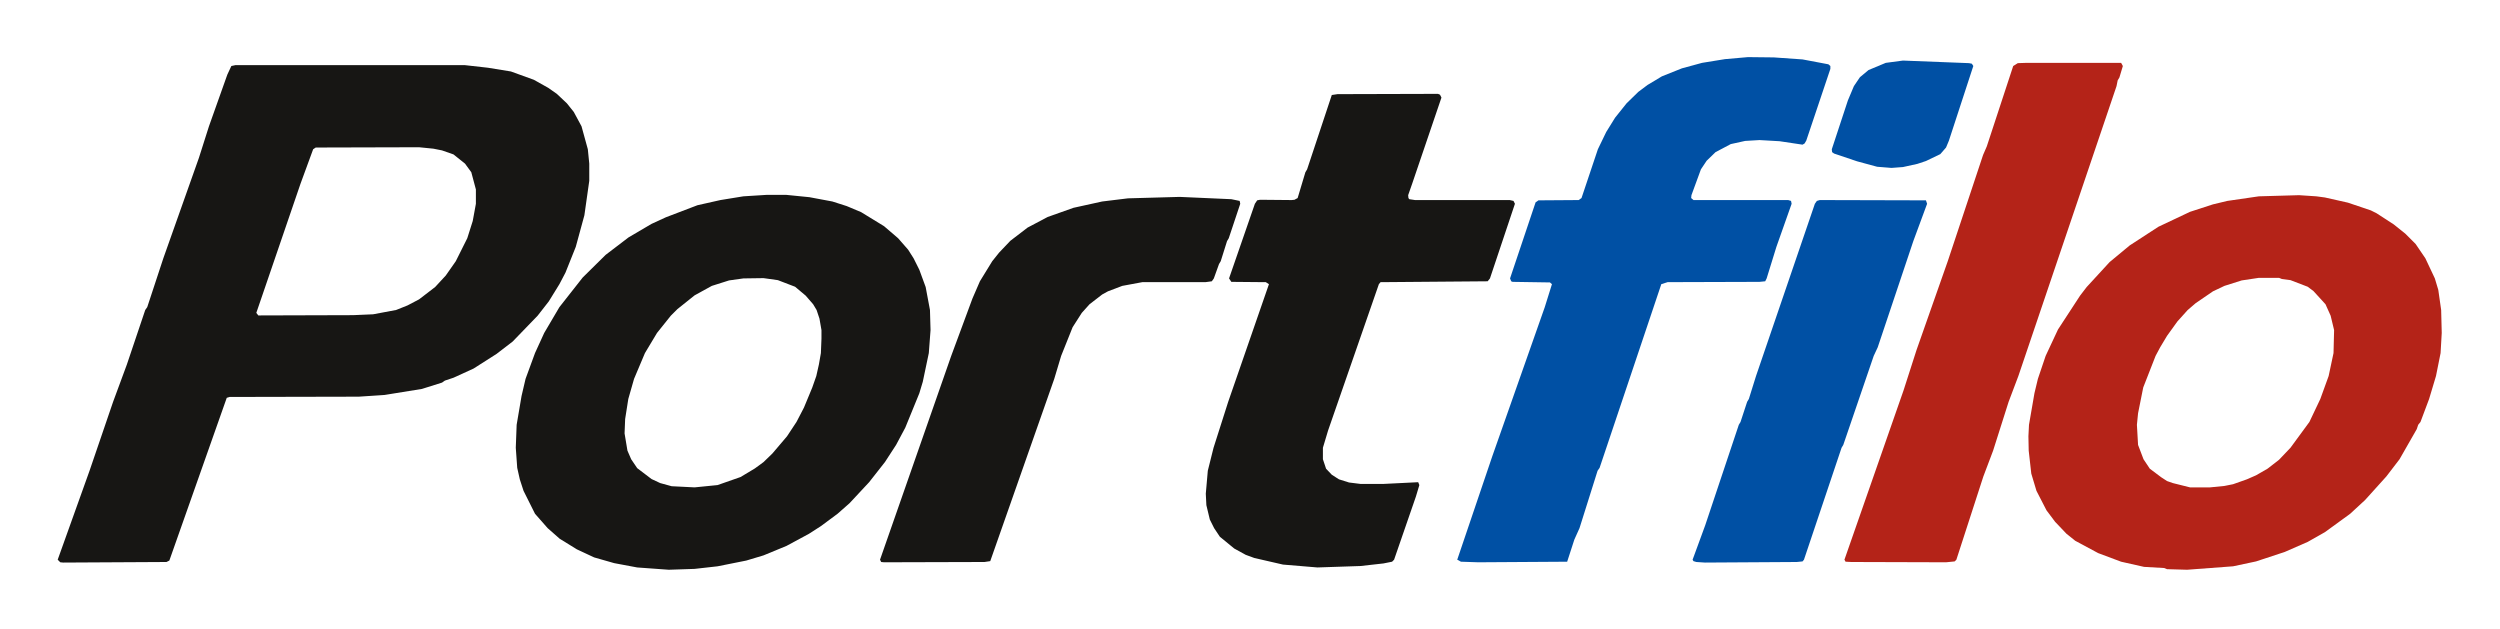
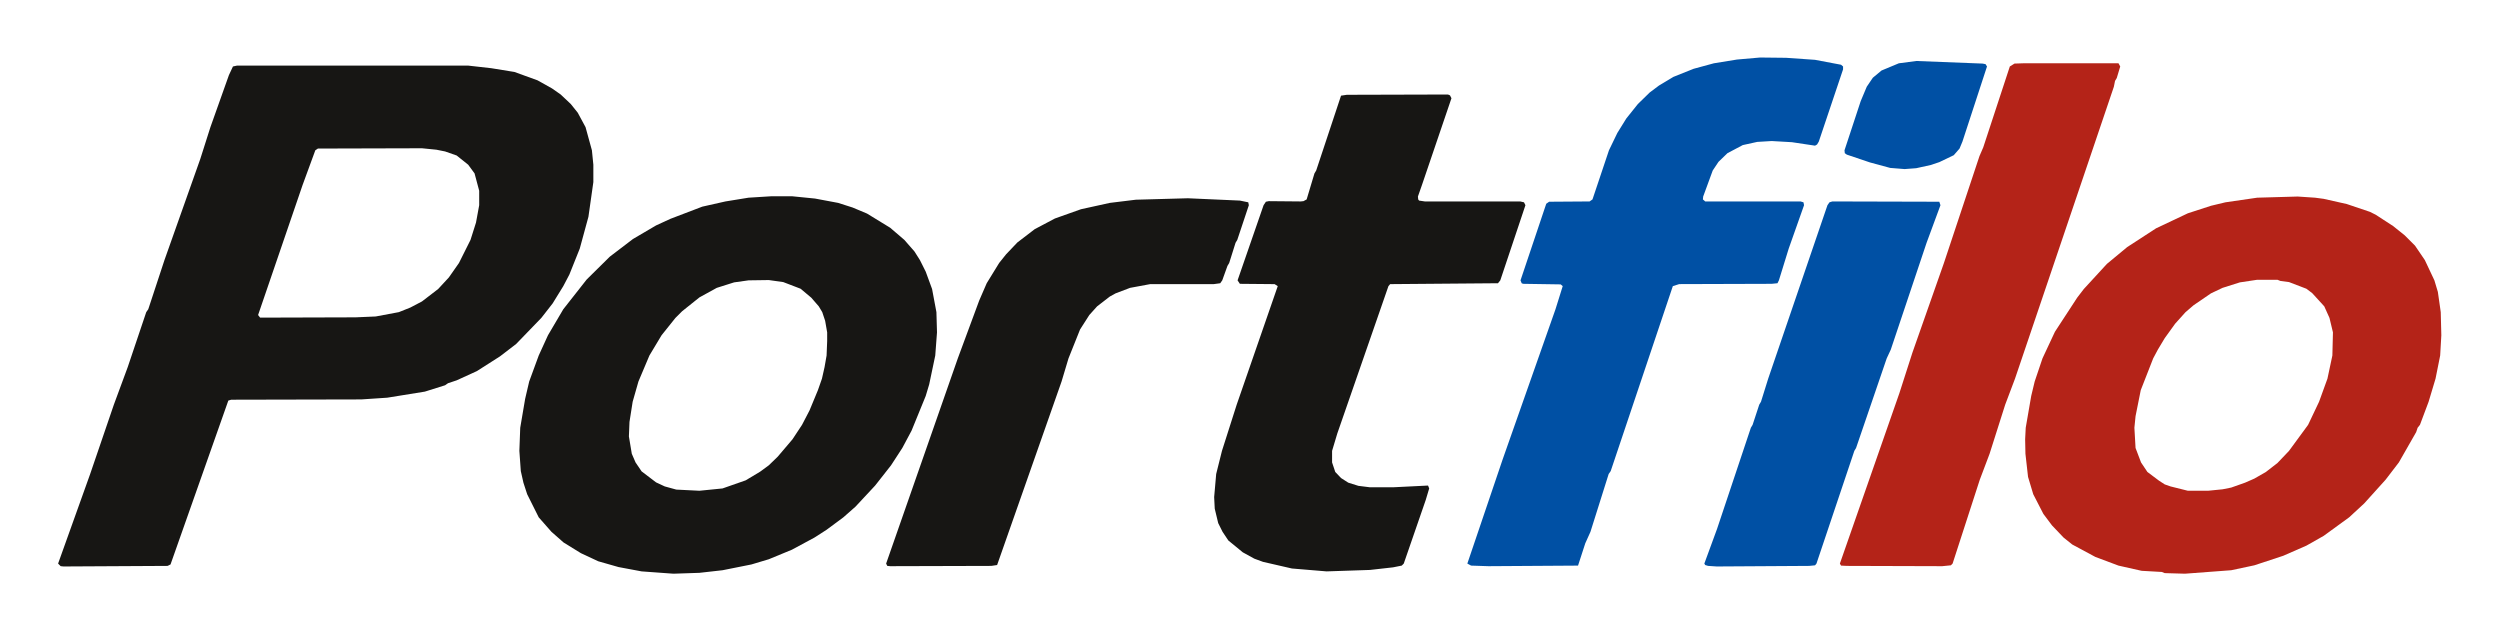
- <svg xmlns="http://www.w3.org/2000/svg" viewBox="0 0 871 219" role="img" aria-labelledby="t d">
+ <svg xmlns="http://www.w3.org/2000/svg" viewBox="0 0 865 219" role="img" aria-labelledby="t d">
  <path d="M20.1 195.0 L31.2 164.0 L39.4 140.0 L44.2 127.0 L50.6 108.0 L51.3 107.0 L56.9 90.0 L69.3 55.0 L72.8 44.0 L79.2 26.0 L80.6 23.0 L82.0 22.7 L162.0 22.7 L170.0 23.6 L178.0 24.9 L186.0 27.8 L191.0 30.6 L194.0 32.7 L197.5 36.0 L199.9 39.0 L202.6 44.0 L204.8 52.0 L205.3 57.0 L205.3 63.0 L203.6 75.0 L200.6 86.0 L197.0 95.0 L194.9 99.0 L191.2 105.0 L187.3 110.0 L178.6 119.0 L173.0 123.3 L165.0 128.4 L158.0 131.6 L155.0 132.6 L154.0 133.3 L147.0 135.5 L134.0 137.6 L125.0 138.2 L80.0 138.3 L79.0 138.6 L59.0 195.3 L58.0 195.8 L22.0 196.0 L21.0 195.9ZM89.3 109.0 L90.0 109.9 L123.0 109.8 L130.0 109.5 L138.0 108.0 L142.0 106.4 L146.0 104.3 L151.6 100.0 L155.3 96.0 L158.8 91.0 L162.8 83.0 L164.7 77.0 L165.8 71.0 L165.8 66.0 L164.2 60.0 L162.0 57.0 L158.0 53.8 L154.0 52.4 L151.0 51.8 L146.0 51.3 L110.0 51.4 L109.1 52.0 L104.7 64.0ZM420.1 172.0 L420.8 164.0 L422.8 156.0 L427.9 140.0 L442.1 99.0 L441.0 98.3 L440.0 98.3 L429.0 98.2 L428.2 97.0 L437.2 71.0 L438.0 69.8 L439.0 69.6 L450.0 69.7 L451.0 69.6 L452.1 69.0 L454.8 60.0 L455.4 59.0 L464.0 33.1 L466.0 32.8 L501.0 32.7 L501.7 33.0 L502.2 34.0 L492.0 64.0 L490.6 68.0 L490.7 69.0 L491.0 69.4 L493.0 69.7 L526.0 69.7 L527.3 70.0 L527.8 71.0 L519.1 97.0 L518.3 98.0 L482.0 98.3 L481.0 98.3 L480.4 99.0 L462.7 150.0 L460.9 156.0 L460.9 160.0 L462.0 163.3 L464.0 165.4 L466.5 167.0 L470.0 168.1 L474.0 168.6 L482.0 168.6 L494.1 168.0 L494.5 169.0 L493.3 173.0 L485.7 195.0 L485.0 195.7 L482.0 196.3 L474.0 197.2 L459.0 197.7 L447.0 196.7 L437.0 194.4 L434.0 193.3 L430.0 191.1 L425.0 187.0 L423.0 184.0 L421.5 181.0 L420.3 176.0ZM179.7 156.0 L180.0 148.0 L181.7 138.0 L183.1 132.0 L186.4 123.0 L189.6 116.0 L194.9 107.0 L203.0 96.7 L211.0 88.8 L219.0 82.7 L227.0 78.0 L232.0 75.7 L243.0 71.5 L251.0 69.7 L259.0 68.4 L267.0 67.9 L274.0 67.9 L282.0 68.7 L290.0 70.2 L295.0 71.8 L300.0 73.9 L308.0 78.8 L312.9 83.0 L316.4 87.0 L318.3 90.0 L320.3 94.0 L322.5 100.0 L324.0 108.0 L324.2 115.0 L323.6 123.0 L321.5 133.0 L320.3 137.0 L315.4 149.0 L312.2 155.0 L308.3 161.0 L302.8 168.0 L296.0 175.3 L291.8 179.0 L286.0 183.3 L281.8 186.0 L274.0 190.2 L266.0 193.5 L260.0 195.3 L250.0 197.3 L242.0 198.2 L233.0 198.5 L222.0 197.7 L214.0 196.2 L207.0 194.2 L201.0 191.4 L195.0 187.7 L190.8 184.0 L186.4 179.0 L182.4 171.0 L181.1 167.0 L180.2 163.0ZM217.6 151.0 L218.6 157.0 L219.9 160.0 L222.0 163.1 L227.0 166.9 L230.0 168.3 L234.0 169.4 L242.0 169.8 L250.0 169.0 L258.0 166.2 L263.0 163.2 L266.0 161.0 L269.1 158.0 L274.2 152.0 L277.5 147.0 L280.1 142.0 L283.0 135.0 L284.4 131.0 L285.3 127.0 L286.0 123.0 L286.2 118.0 L286.2 115.0 L285.5 111.0 L284.5 108.0 L283.3 106.0 L280.7 103.0 L277.0 99.9 L271.0 97.6 L266.0 96.9 L259.0 97.0 L254.0 97.7 L248.0 99.6 L242.0 102.9 L236.0 107.7 L233.7 110.0 L228.9 116.0 L224.7 123.0 L220.9 132.0 L218.9 139.0 L217.8 146.0ZM306.6 195.0 L331.4 124.0 L338.8 104.0 L341.4 98.0 L345.7 91.0 L348.1 88.0 L352.0 83.9 L358.0 79.3 L365.0 75.6 L374.0 72.4 L384.0 70.2 L393.0 69.1 L411.0 68.6 L429.0 69.4 L431.9 70.0 L432.1 71.0 L428.1 83.0 L427.5 84.0 L425.3 91.0 L424.7 92.0 L422.9 97.0 L422.2 98.0 L420.0 98.3 L398.0 98.3 L391.0 99.6 L386.0 101.5 L384.0 102.6 L379.6 106.0 L376.9 109.0 L373.7 114.0 L369.7 124.0 L367.3 132.0 L345.0 195.5 L343.0 195.8 L308.0 195.9 L307.0 195.8Z" fill="#171614" fill-rule="evenodd" />
  <path d="M507.7 195.0 L519.9 159.0 L538.2 107.0 L540.7 99.0 L540.0 98.4 L527.0 98.2 L526.5 98.0 L526.1 97.0 L535.0 70.5 L536.0 69.8 L550.0 69.7 L551.0 69.0 L556.7 52.0 L559.6 46.0 L562.7 41.0 L566.7 36.0 L570.8 32.0 L574.0 29.6 L579.0 26.6 L586.0 23.8 L593.0 21.9 L601.0 20.6 L609.0 19.9 L618.0 20.0 L628.0 20.7 L637.0 22.4 L637.7 23.0 L637.7 24.0 L629.3 49.0 L628.7 50.0 L628.0 50.4 L620.0 49.2 L613.0 48.8 L608.0 49.1 L603.0 50.2 L597.7 53.0 L594.6 56.0 L592.6 59.0 L589.3 68.0 L589.2 69.0 L590.0 69.7 L623.0 69.7 L624.0 70.0 L624.2 71.0 L618.9 86.0 L615.5 97.0 L615.0 98.0 L613.0 98.2 L581.0 98.3 L578.8 99.0 L557.3 163.0 L556.6 164.0 L550.3 184.0 L548.5 188.0 L546.0 195.7 L515.0 195.9 L509.0 195.7ZM638.2 52.0 L643.8 35.0 L645.9 30.0 L648.0 26.9 L651.0 24.4 L657.0 21.9 L663.0 21.1 L686.0 22.0 L687.0 22.2 L687.5 23.0 L679.0 49.0 L678.0 51.4 L676.0 53.7 L671.0 56.1 L668.0 57.1 L663.0 58.2 L659.0 58.5 L654.0 58.1 L647.0 56.2 L639.0 53.5 L638.3 53.0ZM589.7 195.0 L594.1 183.0 L605.8 148.0 L606.4 147.0 L608.7 140.0 L609.3 139.0 L611.8 131.0 L632.3 71.0 L633.0 70.0 L634.0 69.7 L671.0 69.8 L671.4 71.0 L666.6 84.0 L654.2 121.0 L652.8 124.0 L642.2 155.0 L641.6 156.0 L628.5 195.0 L628.0 195.6 L626.0 195.8 L594.0 196.0 L591.0 195.8 L590.0 195.5Z" fill="#0050a4" fill-rule="evenodd" />
-   <path d="M642.6 195.0 L663.2 136.0 L667.7 122.0 L678.6 91.0 L690.9 54.0 L692.2 51.0 L701.4 23.0 L703.0 22.0 L706.0 21.9 L739.0 21.9 L739.6 23.0 L738.4 27.0 L737.8 28.0 L737.4 30.0 L703.2 131.0 L699.8 140.0 L694.4 157.0 L691.0 166.0 L681.6 195.0 L681.0 195.6 L678.0 195.9 L645.0 195.8 L643.0 195.7ZM706.7 152.0 L706.9 148.0 L708.8 137.0 L710.0 132.0 L712.7 124.0 L717.0 114.8 L724.7 103.0 L727.0 100.0 L735.0 91.3 L742.0 85.5 L752.0 79.0 L763.0 73.8 L771.0 71.2 L776.0 70.0 L787.0 68.4 L801.0 68.0 L807.0 68.4 L810.0 68.8 L818.0 70.6 L826.0 73.3 L828.0 74.3 L834.0 78.2 L838.0 81.4 L841.6 85.0 L845.0 90.0 L848.3 97.0 L849.5 101.0 L850.5 108.0 L850.7 116.0 L850.3 123.0 L848.7 131.0 L846.3 139.0 L843.3 147.0 L842.5 148.0 L842.0 149.5 L836.0 160.0 L831.4 166.0 L824.0 174.2 L818.8 179.0 L810.0 185.4 L804.0 188.8 L796.0 192.3 L786.0 195.6 L778.0 197.3 L762.0 198.5 L755.0 198.3 L754.0 197.9 L747.0 197.5 L739.0 195.7 L731.0 192.7 L723.0 188.4 L720.0 186.0 L716.0 181.8 L713.0 177.8 L709.5 171.0 L707.7 165.0 L706.8 157.0ZM744.5 148.0 L744.9 155.0 L746.8 160.0 L749.0 163.3 L753.0 166.3 L755.0 167.6 L757.0 168.3 L763.0 169.8 L770.0 169.8 L775.0 169.3 L778.0 168.7 L782.8 167.0 L786.0 165.6 L790.0 163.3 L794.0 160.2 L798.0 156.0 L804.6 147.0 L808.4 139.0 L811.3 131.0 L813.0 123.0 L813.2 115.0 L812.0 110.0 L810.2 106.0 L806.0 101.4 L804.0 99.9 L798.0 97.6 L795.0 97.2 L794.0 96.8 L787.0 96.8 L781.0 97.7 L775.0 99.6 L771.0 101.5 L765.0 105.6 L762.2 108.0 L758.6 112.0 L755.0 117.0 L752.6 121.0 L751.0 124.0 L746.7 135.0 L744.9 144.0Z" fill="#b42318" fill-rule="evenodd" />
+   <g transform="translate(-6 0)">
+     <path d="M642.6 195.0 L663.2 136.0 L667.7 122.0 L678.6 91.0 L690.9 54.0 L692.2 51.0 L701.4 23.0 L703.0 22.0 L706.0 21.9 L739.0 21.9 L739.6 23.0 L738.4 27.0 L737.8 28.0 L737.4 30.0 L703.2 131.0 L699.8 140.0 L694.4 157.0 L691.0 166.0 L681.6 195.0 L681.0 195.6 L678.0 195.9 L645.0 195.8 L643.0 195.7ZM706.7 152.0 L706.9 148.0 L708.8 137.0 L710.0 132.0 L712.7 124.0 L717.0 114.8 L724.7 103.0 L727.0 100.0 L735.0 91.3 L742.0 85.5 L752.0 79.0 L763.0 73.8 L771.0 71.2 L776.0 70.0 L787.0 68.4 L801.0 68.0 L807.0 68.4 L810.0 68.8 L818.0 70.6 L826.0 73.3 L828.0 74.3 L834.0 78.2 L838.0 81.4 L841.6 85.0 L845.0 90.0 L848.3 97.0 L849.5 101.0 L850.5 108.0 L850.7 116.0 L850.3 123.0 L848.7 131.0 L846.3 139.0 L843.3 147.0 L842.5 148.0 L842.0 149.5 L836.0 160.0 L831.4 166.0 L824.0 174.2 L818.8 179.0 L810.0 185.4 L804.0 188.8 L796.0 192.3 L786.0 195.6 L778.0 197.3 L762.0 198.5 L755.0 198.3 L754.0 197.9 L747.0 197.5 L739.0 195.7 L731.0 192.7 L723.0 188.4 L720.0 186.0 L716.0 181.8 L713.0 177.8 L709.5 171.0 L707.7 165.0 L706.8 157.0ZM744.5 148.0 L744.9 155.0 L746.8 160.0 L749.0 163.3 L753.0 166.3 L755.0 167.6 L757.0 168.3 L763.0 169.8 L770.0 169.8 L775.0 169.3 L778.0 168.7 L782.8 167.0 L786.0 165.6 L790.0 163.3 L794.0 160.2 L798.0 156.0 L804.6 147.0 L808.4 139.0 L811.3 131.0 L813.0 123.0 L813.2 115.0 L812.0 110.0 L810.2 106.0 L806.0 101.4 L804.0 99.9 L798.0 97.6 L795.0 97.2 L794.0 96.8 L787.0 96.8 L781.0 97.7 L775.0 99.6 L771.0 101.5 L765.0 105.6 L762.2 108.0 L758.6 112.0 L755.0 117.0 L752.6 121.0 L751.0 124.0 L746.7 135.0 L744.9 144.0Z" fill="#b42318" fill-rule="evenodd" />
+   </g>
</svg>
